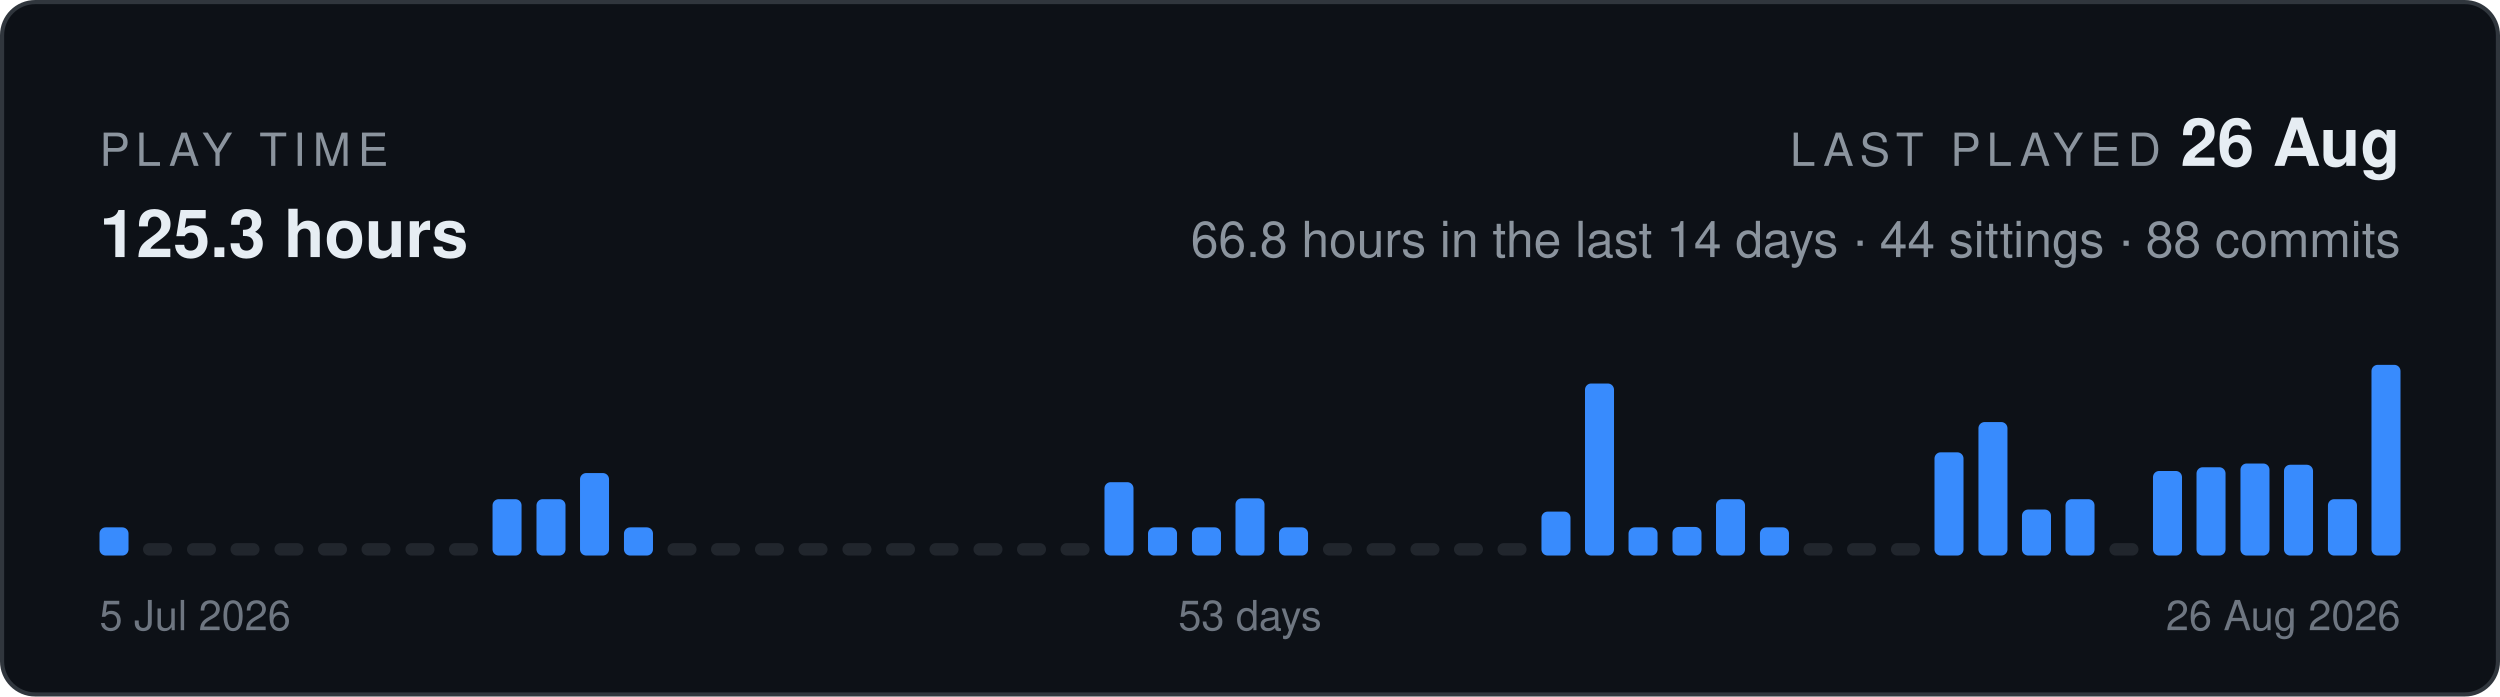
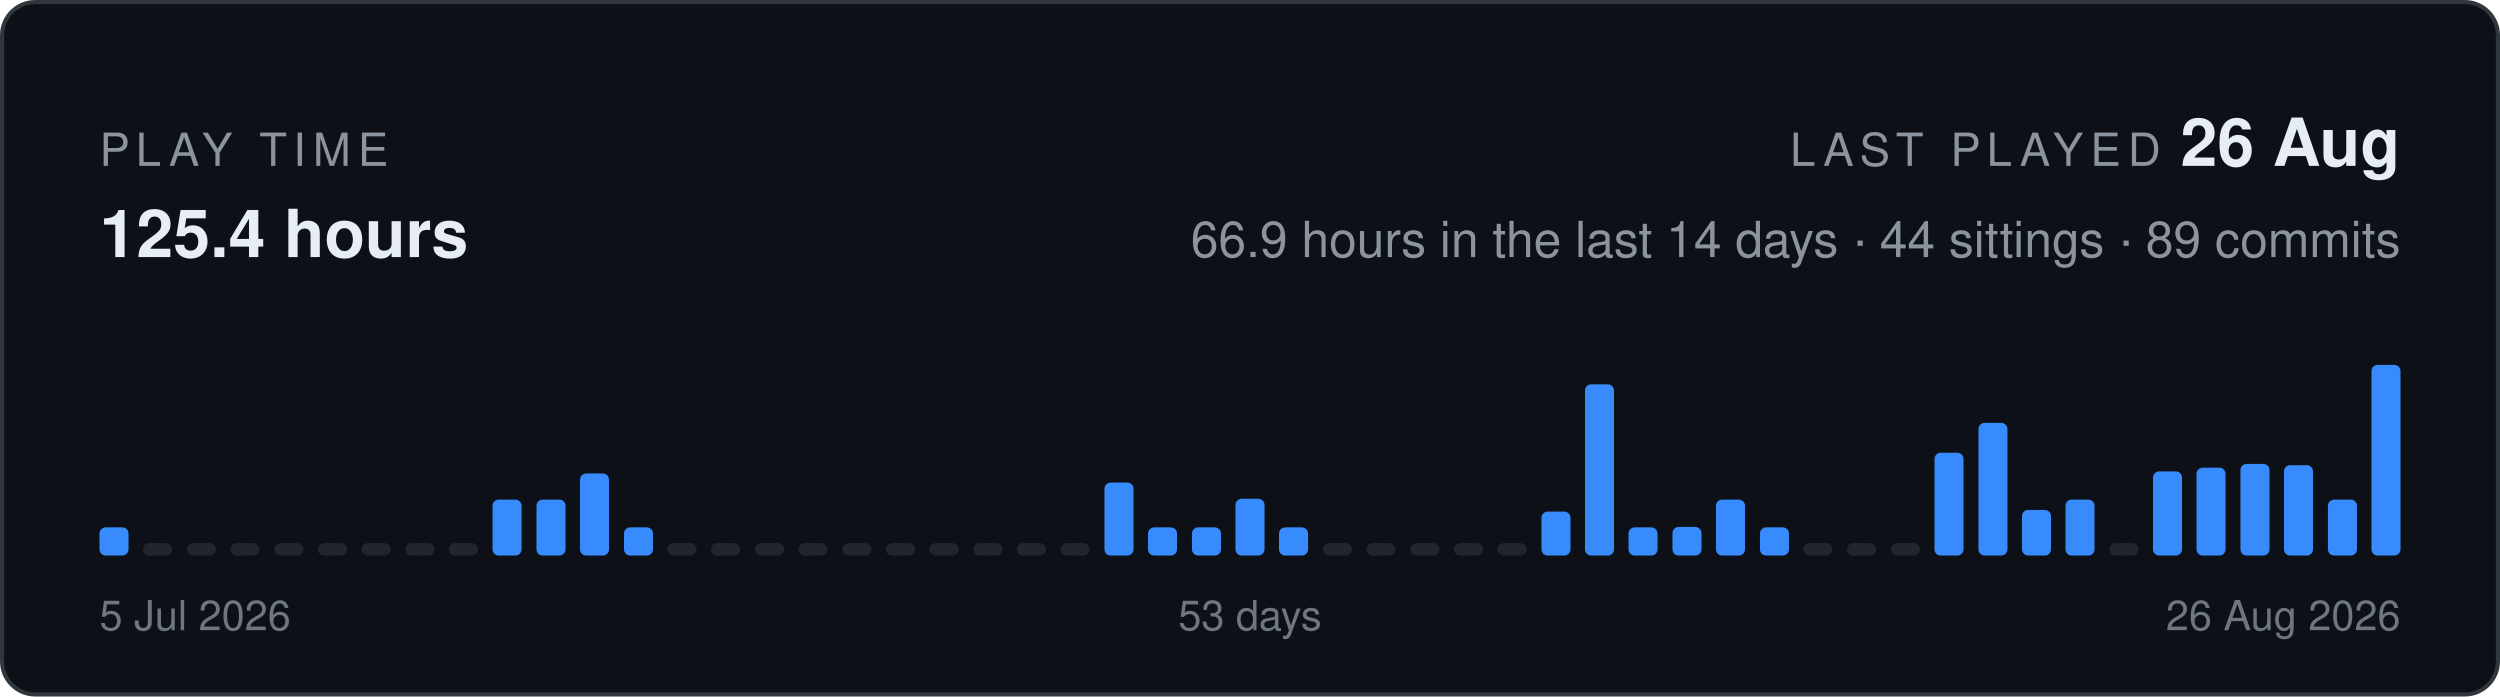
- <svg xmlns="http://www.w3.org/2000/svg" width="603" height="168" viewBox="0 0 603 168" role="img" aria-label="Play time: 125.3 hours over 88 commits, last played 26 Aug">
+ <svg xmlns="http://www.w3.org/2000/svg" width="603" height="168" viewBox="0 0 603 168" role="img" aria-label="Play time: 125.4 hours over 89 commits, last played 26 Aug">
  <style>
    .card { fill: #0d1117; stroke: #30363d }
    text { font-family: -apple-system, BlinkMacSystemFont, "Segoe UI", Helvetica, Arial, sans-serif }
    .label { font-size: 11px; letter-spacing: 1.7px; fill: #8b949e }
    .stat { font-size: 16px; font-weight: 600; letter-spacing: normal; fill: #e6edf3 }
    .note { font-size: 12px; fill: #8b949e }
    .axis { font-size: 10px; fill: #6e7681 }
    .bar { fill: #388bfd }
    .bar-quiet { fill: #21262d }
  </style>
  <rect class="card" x="0.5" y="0.5" width="602" height="167" rx="8" />
  <text class="label" x="24" y="40">PLAY TIME</text>
-   <text class="stat" x="24" y="62">125.3 hours</text>
+   <text class="stat" x="24" y="62">125.4 hours</text>
  <text class="label" x="579" y="40" text-anchor="end">LAST PLAYED <tspan class="stat">26 Aug</tspan>
  </text>
-   <text class="note" x="579" y="62" text-anchor="end">66.8 hours in the last 14 days   ·   44 sittings   ·   88 commits</text>
+   <text class="note" x="579" y="62" text-anchor="end">66.9 hours in the last 14 days   ·   44 sittings   ·   89 commits</text>
  <rect class="bar" x="24.0" y="127.2" width="7" height="6.8" rx="1.5" />
  <rect class="bar-quiet" x="34.5" y="131.0" width="7" height="3.0" rx="1.5" />
  <rect class="bar-quiet" x="45.1" y="131.0" width="7" height="3.0" rx="1.5" />
  <rect class="bar-quiet" x="55.6" y="131.0" width="7" height="3.0" rx="1.5" />
  <rect class="bar-quiet" x="66.2" y="131.0" width="7" height="3.0" rx="1.5" />
  <rect class="bar-quiet" x="76.7" y="131.0" width="7" height="3.0" rx="1.5" />
  <rect class="bar-quiet" x="87.2" y="131.0" width="7" height="3.0" rx="1.5" />
  <rect class="bar-quiet" x="97.8" y="131.0" width="7" height="3.0" rx="1.5" />
  <rect class="bar-quiet" x="108.3" y="131.0" width="7" height="3.0" rx="1.5" />
-   <rect class="bar" x="118.8" y="120.4" width="7" height="13.6" rx="1.5" />
-   <rect class="bar" x="129.4" y="120.4" width="7" height="13.6" rx="1.5" />
-   <rect class="bar" x="139.9" y="114.1" width="7" height="19.9" rx="1.5" />
+   <rect class="bar" x="118.8" y="120.5" width="7" height="13.5" rx="1.5" />
+   <rect class="bar" x="129.4" y="120.5" width="7" height="13.5" rx="1.5" />
+   <rect class="bar" x="139.9" y="114.2" width="7" height="19.8" rx="1.5" />
  <rect class="bar" x="150.5" y="127.2" width="7" height="6.8" rx="1.5" />
  <rect class="bar-quiet" x="161.0" y="131.0" width="7" height="3.0" rx="1.5" />
  <rect class="bar-quiet" x="171.5" y="131.0" width="7" height="3.0" rx="1.5" />
  <rect class="bar-quiet" x="182.1" y="131.0" width="7" height="3.0" rx="1.5" />
  <rect class="bar-quiet" x="192.6" y="131.0" width="7" height="3.0" rx="1.5" />
  <rect class="bar-quiet" x="203.2" y="131.0" width="7" height="3.0" rx="1.5" />
  <rect class="bar-quiet" x="213.7" y="131.0" width="7" height="3.0" rx="1.5" />
  <rect class="bar-quiet" x="224.2" y="131.0" width="7" height="3.0" rx="1.5" />
  <rect class="bar-quiet" x="234.8" y="131.0" width="7" height="3.0" rx="1.5" />
  <rect class="bar-quiet" x="245.3" y="131.0" width="7" height="3.0" rx="1.5" />
  <rect class="bar-quiet" x="255.8" y="131.0" width="7" height="3.0" rx="1.5" />
-   <rect class="bar" x="266.4" y="116.3" width="7" height="17.7" rx="1.5" />
+   <rect class="bar" x="266.4" y="116.4" width="7" height="17.6" rx="1.5" />
  <rect class="bar" x="276.9" y="127.2" width="7" height="6.8" rx="1.5" />
  <rect class="bar" x="287.5" y="127.2" width="7" height="6.8" rx="1.5" />
-   <rect class="bar" x="298.0" y="120.2" width="7" height="13.8" rx="1.5" />
+   <rect class="bar" x="298.0" y="120.3" width="7" height="13.7" rx="1.5" />
  <rect class="bar" x="308.5" y="127.2" width="7" height="6.8" rx="1.5" />
  <rect class="bar-quiet" x="319.1" y="131.0" width="7" height="3.0" rx="1.5" />
  <rect class="bar-quiet" x="329.6" y="131.0" width="7" height="3.0" rx="1.5" />
  <rect class="bar-quiet" x="340.2" y="131.0" width="7" height="3.0" rx="1.5" />
  <rect class="bar-quiet" x="350.7" y="131.0" width="7" height="3.0" rx="1.5" />
  <rect class="bar-quiet" x="361.2" y="131.0" width="7" height="3.0" rx="1.5" />
  <rect class="bar" x="371.8" y="123.4" width="7" height="10.6" rx="1.5" />
-   <rect class="bar" x="382.3" y="92.5" width="7" height="41.5" rx="1.5" />
+   <rect class="bar" x="382.3" y="92.7" width="7" height="41.3" rx="1.5" />
  <rect class="bar" x="392.8" y="127.2" width="7" height="6.8" rx="1.5" />
  <rect class="bar" x="403.4" y="127.1" width="7" height="6.9" rx="1.5" />
-   <rect class="bar" x="413.9" y="120.4" width="7" height="13.6" rx="1.5" />
+   <rect class="bar" x="413.9" y="120.5" width="7" height="13.5" rx="1.5" />
  <rect class="bar" x="424.5" y="127.2" width="7" height="6.8" rx="1.5" />
  <rect class="bar-quiet" x="435.0" y="131.0" width="7" height="3.0" rx="1.5" />
  <rect class="bar-quiet" x="445.5" y="131.0" width="7" height="3.0" rx="1.5" />
  <rect class="bar-quiet" x="456.1" y="131.0" width="7" height="3.0" rx="1.5" />
-   <rect class="bar" x="466.6" y="109.1" width="7" height="24.9" rx="1.5" />
-   <rect class="bar" x="477.2" y="101.8" width="7" height="32.2" rx="1.5" />
-   <rect class="bar" x="487.7" y="122.9" width="7" height="11.1" rx="1.5" />
-   <rect class="bar" x="498.2" y="120.4" width="7" height="13.6" rx="1.5" />
+   <rect class="bar" x="466.6" y="109.2" width="7" height="24.8" rx="1.5" />
+   <rect class="bar" x="477.2" y="102.0" width="7" height="32.0" rx="1.5" />
+   <rect class="bar" x="487.7" y="123.0" width="7" height="11.0" rx="1.5" />
+   <rect class="bar" x="498.2" y="120.5" width="7" height="13.5" rx="1.5" />
  <rect class="bar-quiet" x="508.8" y="131.0" width="7" height="3.0" rx="1.5" />
-   <rect class="bar" x="519.3" y="113.6" width="7" height="20.4" rx="1.5" />
-   <rect class="bar" x="529.8" y="112.7" width="7" height="21.3" rx="1.5" />
-   <rect class="bar" x="540.4" y="111.8" width="7" height="22.2" rx="1.5" />
-   <rect class="bar" x="550.9" y="112.1" width="7" height="21.9" rx="1.5" />
-   <rect class="bar" x="561.5" y="120.4" width="7" height="13.6" rx="1.5" />
+   <rect class="bar" x="519.3" y="113.7" width="7" height="20.3" rx="1.5" />
+   <rect class="bar" x="529.8" y="112.8" width="7" height="21.2" rx="1.5" />
+   <rect class="bar" x="540.4" y="111.9" width="7" height="22.1" rx="1.5" />
+   <rect class="bar" x="550.9" y="112.2" width="7" height="21.8" rx="1.5" />
+   <rect class="bar" x="561.5" y="120.5" width="7" height="13.5" rx="1.5" />
  <rect class="bar" x="572.0" y="88.0" width="7" height="46.0" rx="1.5" />
  <text class="axis" x="24" y="152">5 Jul 2026</text>
  <text class="axis" x="301.5" y="152" text-anchor="middle">53 days</text>
  <text class="axis" x="579" y="152" text-anchor="end">26 Aug 2026</text>
</svg>
